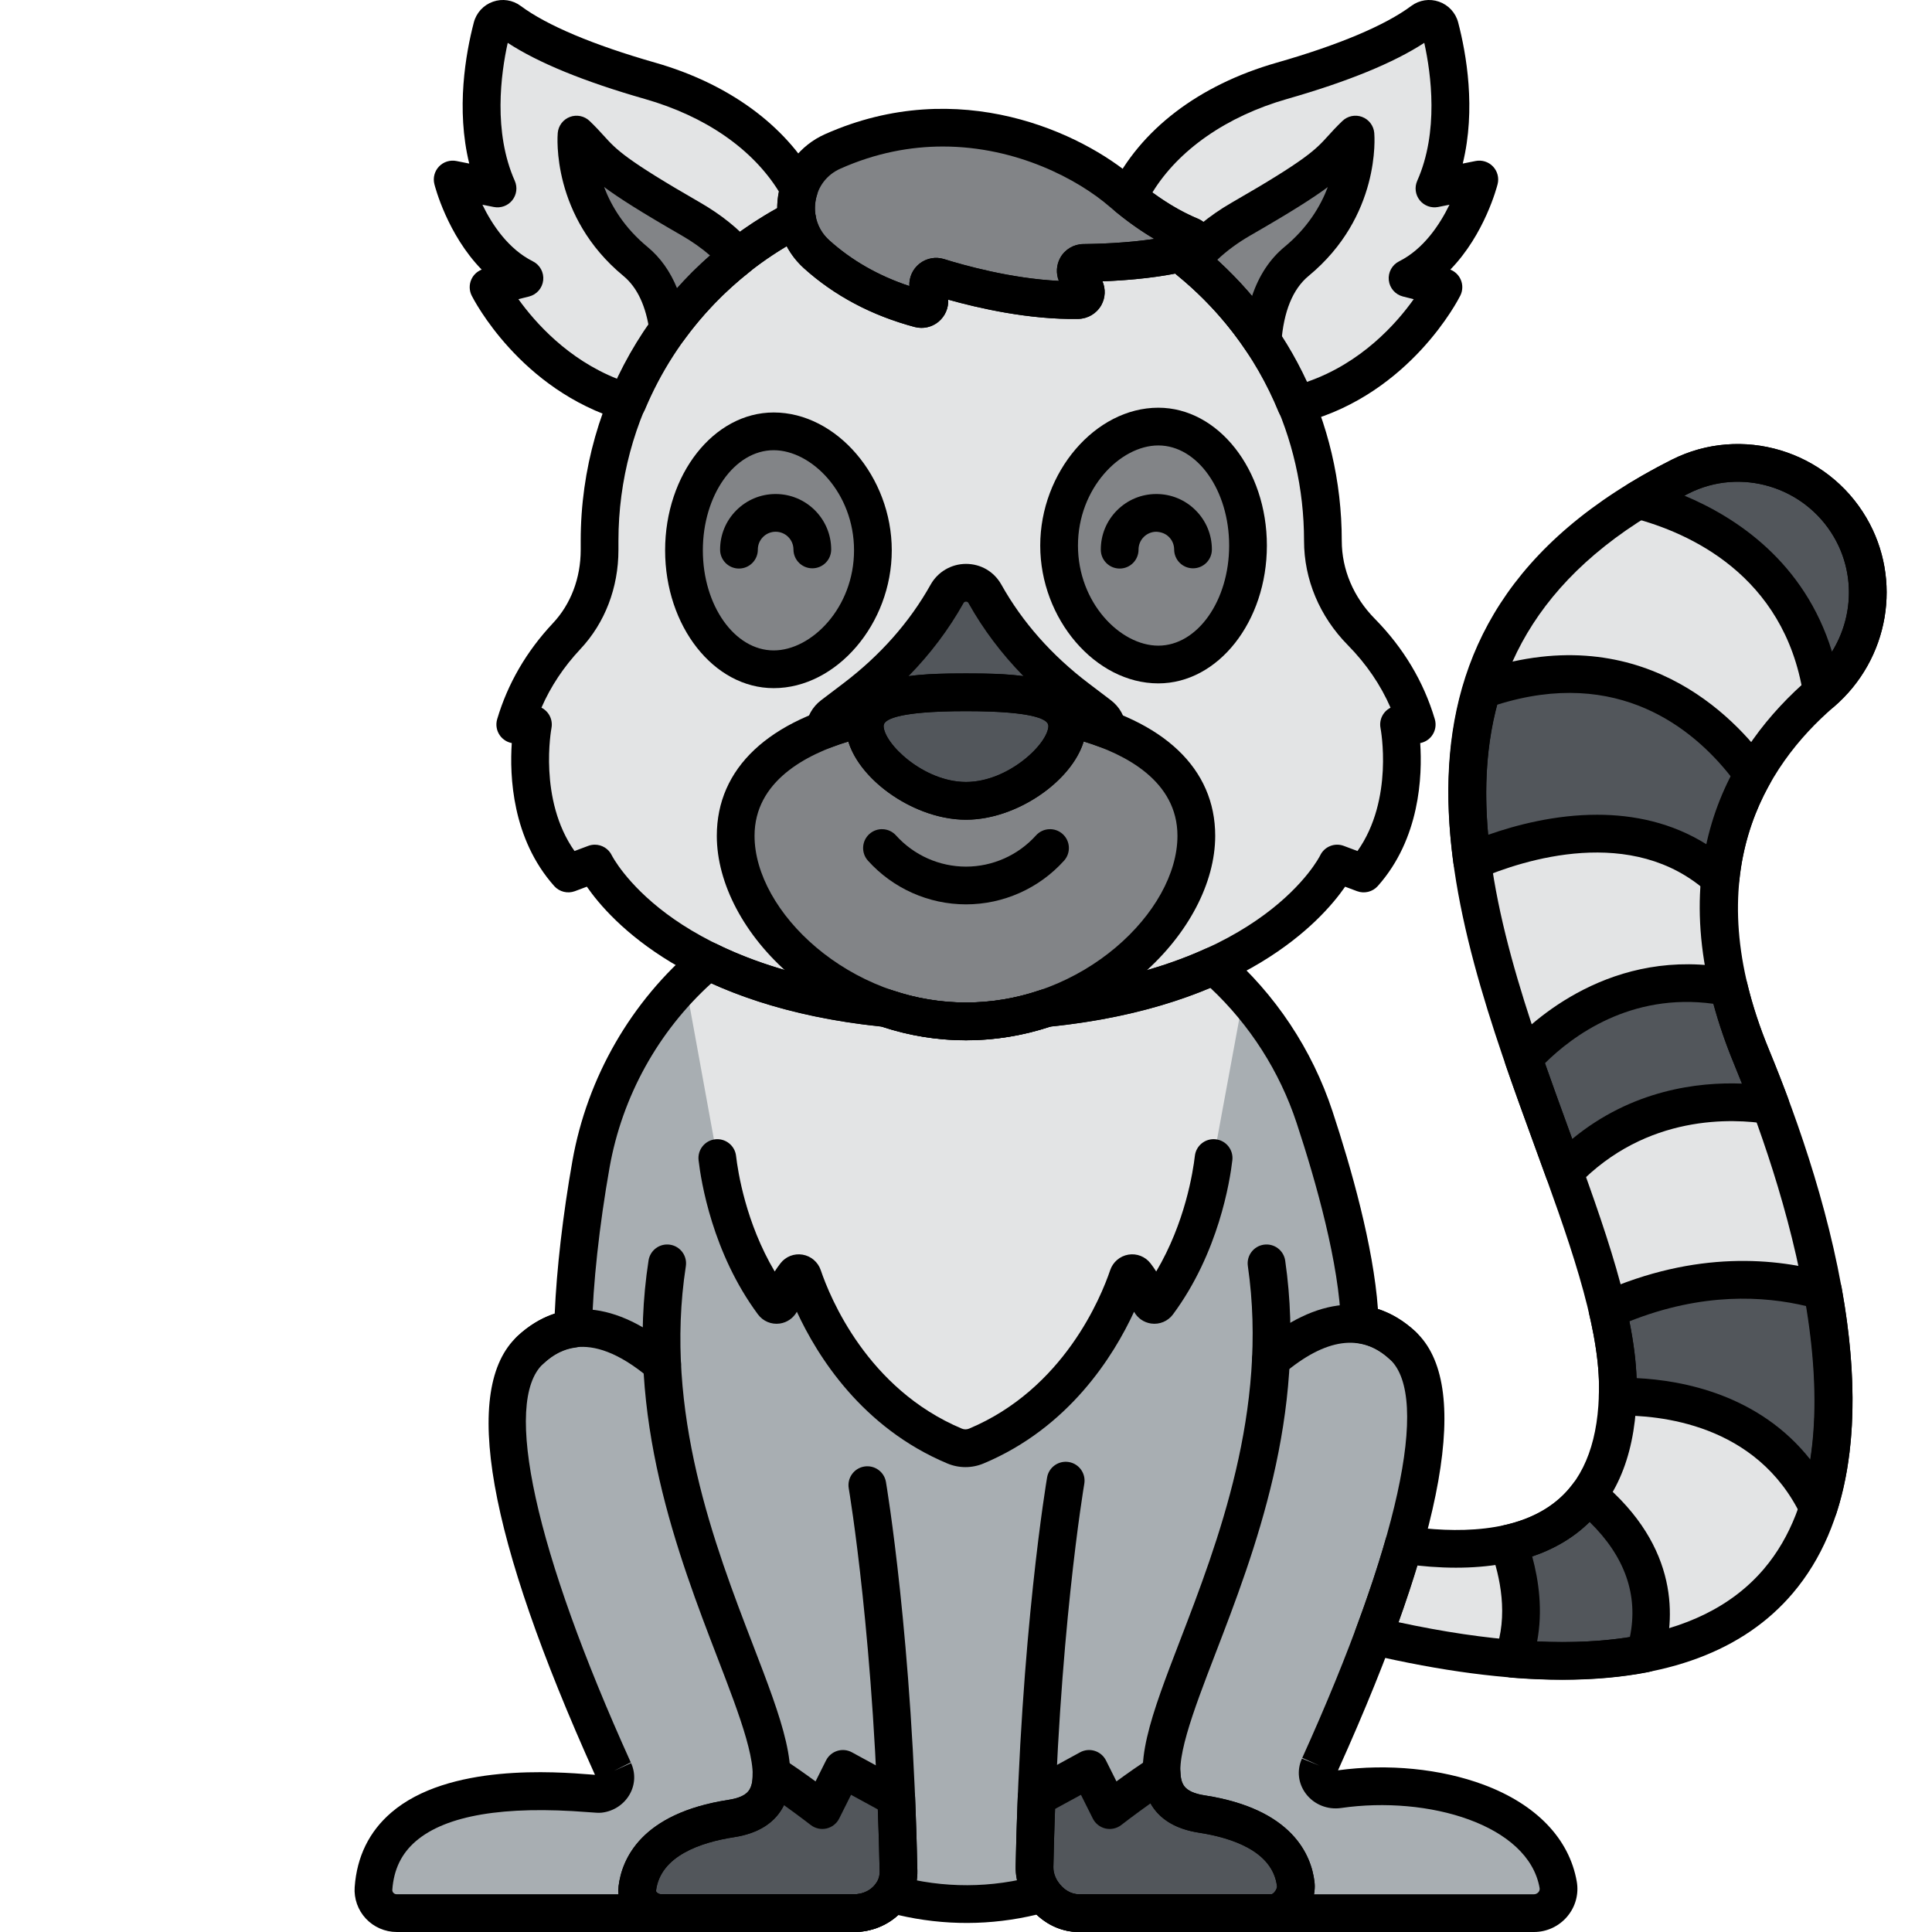
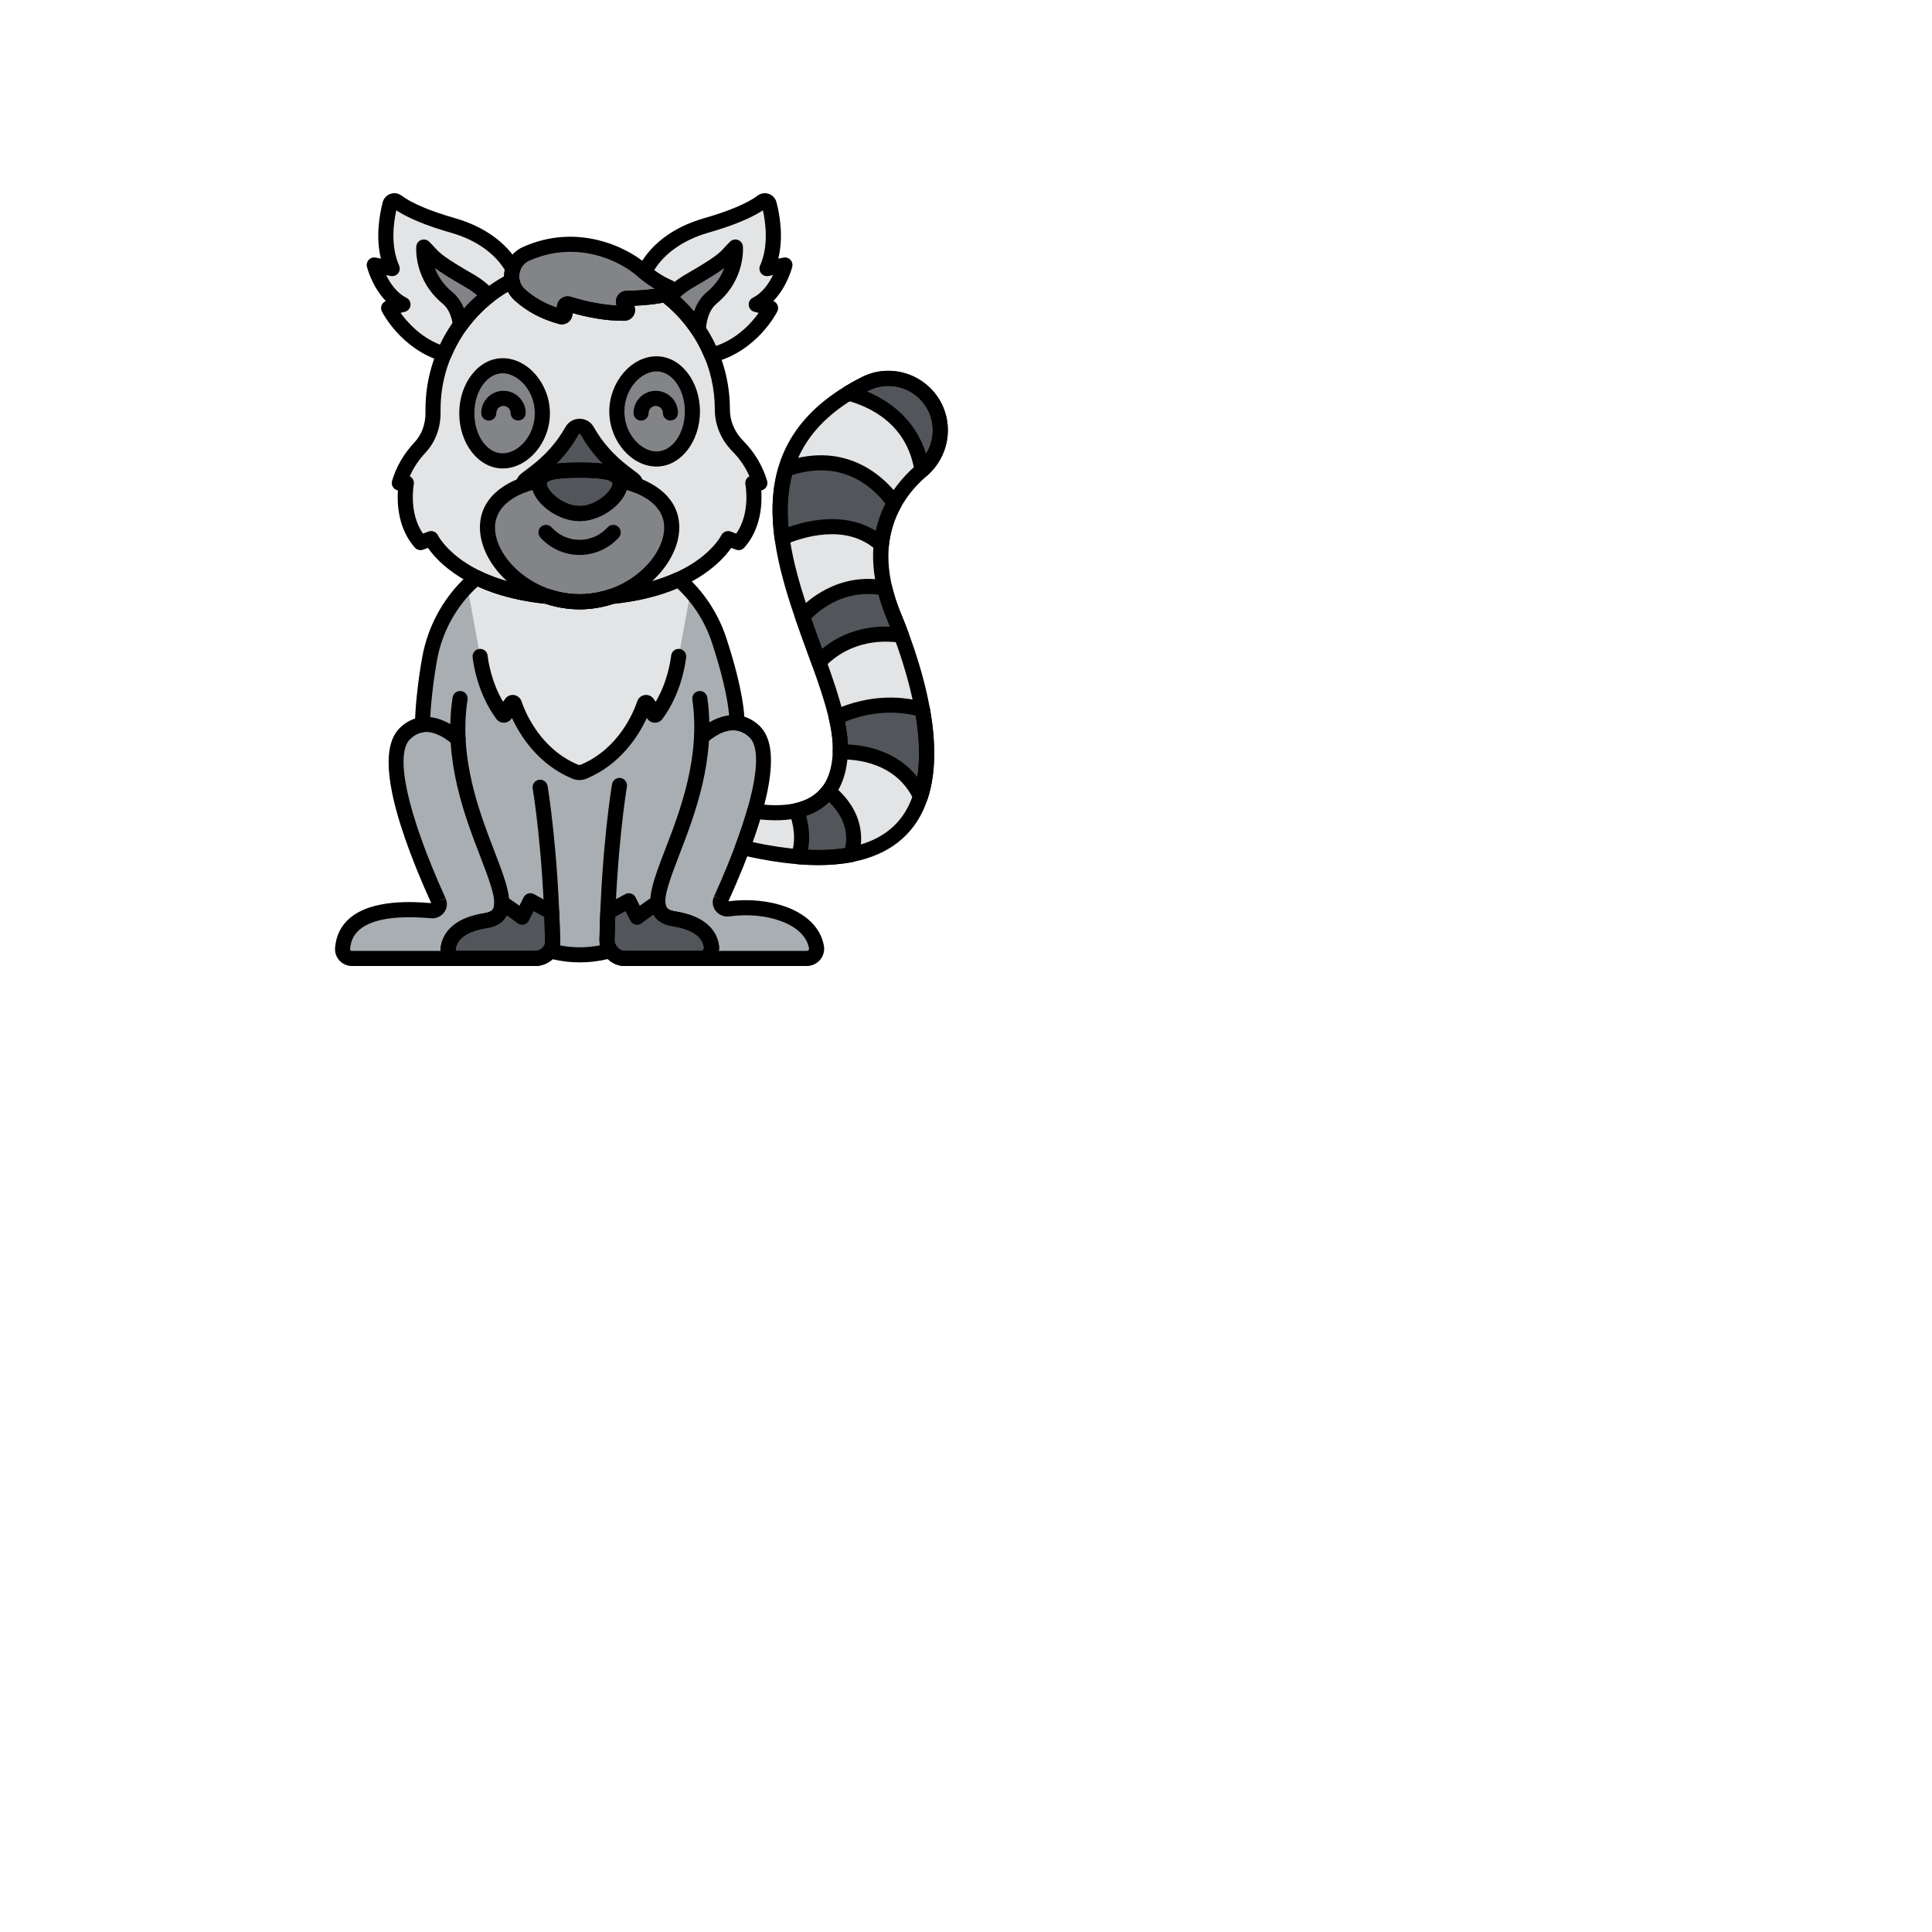
- <svg xmlns="http://www.w3.org/2000/svg" enable-background="new 0 0 256 256" height="512" viewBox="0 0 256 256" width="512">
+ <svg xmlns="http://www.w3.org/2000/svg" enable-background="new 0 0 512 512" height="100" viewBox="-64 -64 640 640" width="100">
  <path d="m206.469 249.75c-1.834-10.498-17.098-14.399-29.122-12.655-1.834.267-3.278-1.447-2.558-3.039.015-.033.03-.066.045-.099 10.56-23.34 18.798-48.475 11.031-55.674-1.849-1.714-3.771-2.561-5.68-2.809-.203-7.711-2.926-18.136-5.994-27.435-2.577-7.809-7.203-14.737-13.348-20.088-5.545 2.532-12.8 4.683-22.229 5.622-3.306 1.125-6.881 1.77-10.614 1.77s-7.308-.645-10.614-1.77c-10.194-1.015-17.847-3.447-23.542-6.246-8.121 6.831-13.66 16.35-15.536 26.954-1.361 7.69-2.239 15.587-2.367 21.791-1.906.25-3.824 1.097-5.669 2.807-7.767 7.199.471 32.334 11.032 55.674v-.001l.045.099c.63 1.391-.394 2.878-1.891 3.05-1.351.154-28.767-4.094-29.964 12.526-.127 1.769 1.3 3.271 3.073 3.271h35.119 25.493c.411 0 .813-.039 1.2-.114.775-.149 1.493-.439 2.123-.839.315-.2.608-.428.874-.68.293-.277.546-.587.77-.916 3.214.879 6.529 1.354 9.924 1.354 3.476 0 6.87-.494 10.156-1.414 1.07 1.518 2.787 2.608 4.735 2.608h25.493 34.803c1.991.003 3.556-1.783 3.212-3.747z" fill="#a8aeb2" />
  <path d="m160.843 127.952c-5.545 2.532-12.8 4.683-22.229 5.622-3.306 1.125-6.881 1.77-10.614 1.77s-7.308-.645-10.614-1.77c-10.194-1.015-17.847-3.447-23.542-6.246-1.058.89-2.071 1.829-3.039 2.807l4.244 23.314c.314 2.722 1.734 11.593 7.391 19.227.278.375.843.281 1.004-.161.334-.915.946-2.298 1.945-3.586.285-.367.847-.263.999.184 1.252 3.696 6.539 16.809 20.096 22.496.926.388 1.965.388 2.891 0 13.556-5.687 18.844-18.8 20.096-22.496.151-.446.713-.551.998-.184.999 1.288 1.611 2.671 1.945 3.586.162.443.727.536 1.005.161 5.657-7.634 7.076-16.504 7.39-19.227l3.984-21.59c-1.238-1.376-2.549-2.687-3.95-3.907z" fill="#e3e4e5" />
  <path d="m142.958 253.5h25.493c1.906 0 3.454-2.114 3.238-3.87-.392-3.186-2.723-7.761-12.449-9.263-3.703-.572-5.199-2.449-5.318-5.412-3.011 1.882-6.882 4.893-6.882 4.893l-2.731-5.461-6.953 3.793c-.118 2.942-.214 5.998-.278 9.172-.061 3.048 2.589 6.148 5.88 6.148z" fill="#52565b" />
  <path d="m87.684 253.5h25.493c3.291 0 5.941-2.503 5.88-5.553-.068-3.367-.172-6.601-.3-9.707l-7.067-3.854-2.731 5.461s-3.748-2.914-6.738-4.8c.035 3.256-1.417 5.313-5.327 5.917-9.726 1.502-12.057 6.077-12.449 9.263-.215 1.756 1.332 3.273 3.239 3.273z" fill="#52565b" />
  <path d="m83.151 53.312c4.392-10.492 12.398-19.132 22.463-24.304-.233-1.337-.133-2.707.28-3.989-3.804-6.846-11.049-11.822-19.758-14.31-11.607-3.317-16.501-6.329-18.636-7.921-.835-.623-2.033-.185-2.297.823-1.116 4.274-2.787 13.466.722 21.363l-5.944-1.189s2.378 9.511 9.511 13.077l-4.755 1.189c0 .001 5.771 11.494 18.414 15.261z" fill="#e3e4e5" />
  <path d="m196.018 23.786-5.944 1.189c3.51-7.897 1.839-17.09.722-21.363-.263-1.008-1.461-1.446-2.297-.823-2.135 1.591-7.029 4.604-18.636 7.92-9.193 2.627-16.775 8.016-20.377 15.462 3.353 2.743 6.253 4.275 8.233 5.096.918.38.825 1.715-.132 1.983-.404.113-.822.216-1.245.313 6.767 5.167 12.117 12.094 15.387 20.072.17-.042.342-.081.511-.127 13.077-3.567 19.022-15.455 19.022-15.455l-4.755-1.189c7.133-3.567 9.511-13.078 9.511-13.078z" fill="#e3e4e5" />
  <path d="m167.287 45.241c.303-4.14 1.512-8.124 4.519-10.607 8.648-7.141 7.8-16.801 7.8-16.801-3.569 3.422-2.062 3.65-15.14 11.177-2.67 1.537-4.995 3.42-6.773 5.643 3.693 3.036 6.938 6.599 9.594 10.588z" fill="#828487" />
  <path d="m84.194 34.634c2.62 2.164 3.877 5.467 4.357 9.021 2.625-3.619 5.749-6.851 9.258-9.616-1.706-1.958-3.852-3.634-6.275-5.029-13.078-7.527-11.571-7.755-15.14-11.177 0 0-.848 9.66 7.8 16.801z" fill="#828487" />
  <path d="m187.723 96.003c-1.529-5.154-4.305-9.186-7.352-12.279-3.187-3.236-5.079-7.524-5.079-12.066 0-15.491-7.455-29.32-18.948-38.095-4.531 1.047-9.982 1.248-12.767 1.275-.81.008-1.298.89-.883 1.586l1.039 1.742c.416.697-.083 1.576-.894 1.591-7.418.143-15.283-2.038-18.48-3.039-.709-.222-1.418.337-1.363 1.078l.15 2.019c.053.713-.612 1.282-1.303 1.098-6.138-1.641-10.547-4.435-13.637-7.221-1.448-1.305-2.29-2.963-2.59-4.684-15.496 7.962-26.167 24.115-26.167 42.65v1.212c0 4.214-1.477 8.349-4.362 11.421-2.83 3.014-5.37 6.866-6.808 11.712h2.342s-2.342 11.844 4.684 19.739l3.513-1.316s7.665 16.07 38.569 19.148c3.306 1.125 6.881 1.77 10.614 1.77s7.308-.645 10.614-1.77c30.904-3.079 38.569-19.148 38.569-19.148l3.513 1.316c7.026-7.896 4.684-19.739 4.684-19.739z" fill="#e3e4e5" />
  <path d="m165.369 72.289c0 8.706-5.322 15.764-11.886 15.764s-13.147-7.058-13.147-15.764 6.583-15.764 13.147-15.764 11.886 7.057 11.886 15.764z" fill="#828487" />
  <path d="m115.664 72.919c0 8.706-6.583 15.764-13.147 15.764s-11.886-7.058-11.886-15.764 5.322-15.764 11.886-15.764 13.147 7.058 13.147 15.764z" fill="#828487" />
  <path d="m114.799 95.051c1.176-3.051 7.318-3.318 13.201-3.318 5.914 0 12.088.27 13.218 3.367l.229.001c1.883.426 3.655.952 5.295 1.579-.075-.72-.415-1.419-1.065-1.912l-2.934-2.226c-5.015-3.804-9.233-8.488-12.236-13.852-1.099-1.963-3.918-1.958-5.015 0-3.003 5.363-7.221 10.048-12.236 13.852l-2.934 2.226c-.652.494-.992 1.197-1.065 1.92 1.712-.655 3.567-1.201 5.542-1.637z" fill="#52565b" />
  <path d="m141.447 95.101-.229-.001c.119.327.2.676.2 1.07 0 4.12-6.88 9.945-13.419 9.945s-13.419-5.826-13.419-9.945c0-.413.087-.778.218-1.119-10.242 2.259-17.318 7.435-17.318 15.701 0 11.492 13.664 24.592 30.519 24.592s30.519-13.099 30.519-24.592c.001-8.2-6.96-13.364-17.071-15.651z" fill="#828487" />
  <path d="m141.419 96.17c0 4.12-6.88 9.945-13.419 9.945s-13.419-5.826-13.419-9.945c0-4.12 6.88-4.437 13.419-4.437s13.419.318 13.419 4.437z" fill="#52565b" />
  <path d="m157.72 31.267c-2.147-.889-5.369-2.598-9.084-5.799-5.806-5.004-21.178-13.034-38.305-5.401-5.425 2.417-6.537 9.649-2.125 13.626 3.09 2.785 7.499 5.58 13.637 7.221.69.184 1.356-.385 1.303-1.098l-.15-2.019c-.055-.74.655-1.3 1.363-1.078 3.197 1.001 11.062 3.182 18.48 3.039.811-.015 1.31-.894.894-1.591l-1.039-1.742c-.415-.696.074-1.578.883-1.586 3.045-.029 9.28-.264 14.012-1.588.956-.269 1.049-1.604.131-1.984z" fill="#828487" />
  <path d="m241.383 91.753c6.36-5.473 8.01-14.644 3.767-21.883-4.567-7.791-14.409-10.788-22.48-6.738-58.278 29.246-8.294 89.469-8.294 120.667 0 21.169-16.33 22.665-28.376 20.89-1.103 3.849-2.469 7.912-4.024 12.076 72.954 17.071 67.156-35.457 50.1-76.751-10.248-24.812-.198-40.082 9.307-48.261z" fill="#e3e4e5" />
  <g fill="#52565b">
    <path d="m200.46 219.804c6.773.547 12.582.268 17.536-.709 1.551-5.239 1.655-13.329-7.579-20.979-2.663 3.554-6.43 5.494-10.553 6.417 1.424 3.947 2.64 9.731.596 15.271z" />
    <path d="m213.021 173.59c.846 3.654 1.356 7.08 1.356 10.21 0 .432-.011.85-.024 1.266 5.614-.099 20.039 1.063 26.578 14.757 2.677-8.195 2.538-18.204.64-28.755-6.628-1.919-16.637-2.812-28.55 2.522z" />
    <path d="m232.077 140.015c-1.334-3.23-2.317-6.294-3.009-9.206-14.526-2.83-24.226 6.16-27.214 9.444 1.771 5.142 3.655 10.191 5.412 15.058 9.84-10.231 22.084-9.693 27.339-8.856-.808-2.168-1.653-4.319-2.528-6.44z" />
    <path d="m227.974 116.411c.542-5.295 2.156-9.854 4.334-13.736-4.449-6.192-16.089-18.222-35.99-11.243-2.16 7.205-2.3 14.871-1.243 22.685 6.122-2.609 21.833-7.739 32.899 2.294z" />
    <path d="m245.15 69.87c-4.567-7.791-14.409-10.788-22.48-6.738-1.989.998-3.841 2.036-5.585 3.104 6.906 1.815 21.484 7.692 24.307 25.336.008.051.019.096.028.146 6.328-5.476 7.965-14.624 3.73-21.848z" />
  </g>
  <path d="m168.452 256h-25.493c-2.166 0-4.243-.901-5.846-2.538-1.655-1.688-2.578-3.935-2.533-6.162.617-30.617 4.129-51.327 4.165-51.532.234-1.36 1.526-2.268 2.888-2.04 1.361.234 2.274 1.527 2.04 2.888-.035.202-3.484 20.574-4.093 50.785-.018.88.396 1.837 1.105 2.562.38.388 1.18 1.038 2.275 1.038h25.493c.054 0 .227-.069.416-.282.262-.296.358-.642.341-.782-.569-4.633-5.942-6.417-10.349-7.098-3.035-.469-5.182-1.755-6.38-3.824-2.67-4.608.081-11.763 3.889-21.666 4.952-12.877 11.733-30.513 8.977-49.591-.198-1.366.75-2.634 2.117-2.832 1.37-.196 2.634.75 2.832 2.117 2.944 20.37-4.108 38.709-9.258 52.1-2.932 7.625-5.701 14.826-4.23 17.364.15.259.607 1.048 2.818 1.389 11.657 1.801 14.119 7.934 14.548 11.429.199 1.618-.384 3.377-1.559 4.706-1.11 1.251-2.626 1.969-4.163 1.969z" />
  <path d="m113.177 256h-25.493c-1.706 0-3.315-.714-4.416-1.958-1.01-1.142-1.484-2.643-1.303-4.12.43-3.495 2.891-9.628 14.548-11.429 2.211-.341 2.668-1.13 2.818-1.389 1.471-2.539-1.298-9.74-4.23-17.364-5.21-13.549-12.345-32.105-9.165-52.721.211-1.364 1.486-2.301 2.852-2.089 1.364.21 2.3 1.487 2.089 2.852-2.978 19.301 3.882 37.139 8.891 50.164 3.808 9.902 6.559 17.058 3.889 21.665-1.199 2.068-3.346 3.355-6.381 3.824-4.407.681-9.78 2.465-10.349 7.098-.003.021-.011.087.085.196.116.131.353.271.671.271h25.494c.986 0 1.922-.378 2.568-1.037.538-.549.826-1.247.812-1.965-.609-30.245-4.059-50.583-4.093-50.784-.234-1.361.679-2.654 2.04-2.888 1.362-.232 2.654.679 2.888 2.04.035.206 3.548 20.915 4.165 51.532.042 2.073-.753 4.049-2.24 5.565-1.581 1.612-3.818 2.537-6.14 2.537z" />
  <path d="m127.928 194.401c-.817 0-1.635-.163-2.413-.49-11.296-4.739-17.216-14.221-19.926-20.096-.465.839-1.294 1.422-2.257 1.561-1.122.159-2.229-.304-2.903-1.216-6.051-8.165-7.549-17.699-7.864-20.426-.159-1.372.825-2.612 2.197-2.77 1.366-.156 2.612.825 2.77 2.197.245 2.117 1.291 8.858 5.121 15.318.229-.361.482-.725.761-1.084.693-.895 1.813-1.336 2.929-1.148 1.121.188 2.045.977 2.413 2.06 1.218 3.597 6.165 15.737 18.695 20.994.309.129.648.129.957 0 12.529-5.256 17.477-17.397 18.695-20.993.366-1.083 1.291-1.873 2.411-2.062 1.114-.186 2.236.253 2.93 1.148.278.359.531.723.761 1.084 3.83-6.461 4.876-13.202 5.121-15.318.158-1.372 1.398-2.354 2.77-2.197 1.372.158 2.355 1.398 2.197 2.77-.315 2.728-1.813 12.261-7.865 20.428-.672.909-1.781 1.374-2.902 1.214-.963-.139-1.792-.722-2.257-1.561-2.711 5.875-8.631 15.357-19.926 20.096-.78.328-1.598.491-2.415.491z" />
  <path d="m203.254 256h-60.296c-2.054 0-4.051-.838-5.598-2.302-6.06 1.45-12.243 1.475-18.342.053-.365.336-.759.639-1.176.904-.914.581-1.921.979-2.995 1.186-.548.105-1.11.158-1.671.158h-60.612c-1.547 0-3.039-.65-4.094-1.784-1.046-1.124-1.583-2.642-1.473-4.166.291-4.038 1.92-7.359 4.844-9.873 7.594-6.531 21.8-5.411 26.467-5.043.2.016.377.031.53.042-14.276-31.655-17.731-51.212-10.268-58.129 1.517-1.406 3.169-2.402 4.932-2.976.25-5.875 1.085-13.117 2.342-20.225 1.964-11.096 7.785-21.193 16.389-28.432.759-.637 1.823-.769 2.712-.331 6.337 3.115 13.971 5.134 22.688 6.002.189.019.376.06.557.121 6.384 2.172 13.234 2.172 19.618 0 .181-.062.368-.102.557-.121 8.145-.812 15.358-2.631 21.438-5.409.892-.408 1.94-.256 2.681.389 6.507 5.667 11.376 12.995 14.08 21.19 2.47 7.486 5.42 17.857 6.021 26.203 1.78.571 3.447 1.572 4.978 2.991 7.463 6.917 4.008 26.474-10.267 58.126 6.608-.902 13.618-.208 19.306 1.913 6.958 2.596 11.336 7.152 12.329 12.831.287 1.646-.169 3.328-1.252 4.617-1.101 1.313-2.714 2.065-4.425 2.065zm-65.03-7.608c.799 0 1.568.384 2.044 1.061.682.969 1.688 1.547 2.691 1.547h60.296c.327 0 .527-.196.598-.28.094-.111.197-.296.154-.54-1.471-8.417-14.786-12.281-26.3-10.611-1.804.262-3.596-.463-4.672-1.892-1.027-1.366-1.223-3.105-.522-4.652l2.322.932-2.278-1.031c12.689-28.044 17.029-47.786 11.609-52.809-1.355-1.256-2.762-1.964-4.302-2.164-1.221-.158-2.146-1.182-2.178-2.413-.211-8.02-3.309-18.956-5.869-26.717-2.259-6.845-6.203-13.015-11.45-17.933-6.171 2.602-13.301 4.33-21.223 5.143-7.253 2.404-15.036 2.404-22.289 0-8.524-.875-16.117-2.806-22.6-5.747-7.052 6.396-11.82 15.011-13.487 24.431-1.358 7.674-2.207 15.477-2.33 21.407-.025 1.235-.95 2.266-2.174 2.427-1.538.202-2.943.909-4.295 2.162-5.42 5.023-1.08 24.765 11.61 52.81l-2.234 1.129 2.277-1.031c.61 1.347.542 2.856-.188 4.142-.759 1.339-2.141 2.245-3.696 2.423-.391.043-.78.014-1.824-.068-11.147-.879-18.822.417-22.815 3.85-1.903 1.636-2.922 3.742-3.116 6.44-.014.187.072.321.146.401.066.071.21.19.434.19h60.613c.247 0 .492-.023.729-.068.452-.087.874-.253 1.252-.494.178-.113.348-.245.501-.39.14-.132.278-.298.417-.503.602-.882 1.697-1.284 2.726-1.004 6.228 1.704 12.569 1.674 18.746-.055.225-.063.453-.093.677-.093zm38.845-13.308" />
  <path d="m168.4 182.675c-.708 0-1.412-.299-1.906-.881-.894-1.052-.766-2.63.287-3.524 7.653-6.502 15.035-7.149 20.784-1.82 1.013.938 1.073 2.521.134 3.533-.939 1.014-2.521 1.072-3.533.134-3.759-3.482-8.518-2.821-14.148 1.963-.47.4-1.045.595-1.618.595z" />
  <path d="m87.735 183.272c-.572 0-1.147-.195-1.618-.595-8.488-7.208-12.749-3.261-14.148-1.963-1.013.939-2.594.878-3.533-.134-.938-1.013-.878-2.595.134-3.533 5.749-5.329 13.13-4.683 20.785 1.819 1.052.894 1.181 2.471.287 3.524-.495.583-1.199.882-1.907.882z" />
  <path d="m168.452 256h-25.493c-2.166 0-4.243-.901-5.846-2.538-1.655-1.688-2.578-3.935-2.533-6.162.061-3.004.155-6.106.28-9.222.035-.878.529-1.673 1.301-2.094l6.954-3.793c.596-.324 1.299-.394 1.945-.19.647.203 1.185.66 1.488 1.267l1.388 2.777c1.371-1.006 3.112-2.242 4.663-3.211.756-.472 1.706-.506 2.493-.09.788.416 1.294 1.22 1.33 2.11.056 1.402.336 2.599 3.202 3.042 11.657 1.801 14.119 7.933 14.548 11.428.199 1.619-.384 3.378-1.559 4.706-1.108 1.252-2.625 1.97-4.161 1.97zm-28.652-16.306c-.097 2.605-.171 5.191-.222 7.707-.018.88.396 1.837 1.105 2.562.38.388 1.18 1.038 2.275 1.038h25.493c.054 0 .227-.069.415-.282.262-.296.359-.642.341-.783-.569-4.632-5.942-6.417-10.349-7.097-3.484-.539-5.399-2.082-6.41-3.882-2.052 1.452-3.847 2.845-3.873 2.865-.592.46-1.357.63-2.088.465-.73-.166-1.348-.65-1.683-1.32l-1.572-3.144z" />
  <path d="m113.177 256h-25.493c-1.706 0-3.315-.714-4.416-1.958-1.01-1.142-1.484-2.643-1.303-4.12.43-3.495 2.891-9.628 14.548-11.429 2.739-.423 3.229-1.483 3.209-3.419-.01-.916.482-1.763 1.281-2.209s1.778-.421 2.553.068c1.511.953 3.184 2.141 4.509 3.113l1.389-2.778c.304-.607.841-1.064 1.488-1.267s1.349-.134 1.945.19l7.067 3.854c.771.42 1.264 1.214 1.301 2.091.136 3.294.238 6.577.302 9.76.042 2.073-.753 4.05-2.24 5.566-1.58 1.613-3.818 2.538-6.14 2.538zm-9.294-16.808c-1.121 2.295-3.35 3.739-6.606 4.242-4.407.681-9.78 2.465-10.349 7.098-.003.021-.011.087.085.196.116.131.353.271.671.271h25.494c.987 0 1.923-.378 2.568-1.036.538-.549.826-1.247.812-1.966-.054-2.692-.136-5.458-.242-8.241l-3.548-1.935-1.572 3.144c-.335.669-.953 1.154-1.683 1.32-.729.165-1.496-.004-2.087-.464-.026-.018-1.633-1.266-3.543-2.629z" />
  <path d="m207.011 222.56c-7.486 0-16.027-1.119-25.604-3.36-.699-.164-1.294-.62-1.634-1.253s-.39-1.382-.139-2.055c1.586-4.248 2.919-8.249 3.963-11.89.346-1.205 1.53-1.963 2.768-1.785 6.252.922 14.82 1.057 20.13-3.528 3.571-3.083 5.382-8.093 5.382-14.889 0-8.572-4.153-19.955-8.549-32.006-11.231-30.786-25.21-69.1 18.222-90.896 9.202-4.618 20.517-1.233 25.758 7.708 4.82 8.222 3.015 18.754-4.293 25.042-9.217 7.931-18.195 22.247-8.626 45.413 7.866 19.044 18.735 53.73 3.153 72.062-6.476 7.617-16.701 11.437-30.531 11.437zm-21.71-7.609c23.793 5.128 40.08 2.755 48.43-7.066 14.379-16.917 2.018-52.432-3.965-66.915-10.709-25.928-.48-42.106 9.987-51.112l1.63 1.895-1.63-1.895c5.476-4.711 6.838-12.586 3.24-18.724-3.913-6.674-12.347-9.207-19.202-5.768-39.45 19.798-26.868 54.286-15.767 84.714 4.552 12.478 8.852 24.264 8.852 33.719 0 8.314-2.394 14.597-7.114 18.673-4.963 4.286-12.526 5.991-21.968 4.966-.725 2.387-1.559 4.9-2.493 7.513z" />
  <path d="m167.287 47.741c-.823 0-1.61-.407-2.081-1.115-2.5-3.756-5.562-7.134-9.1-10.042-1.057-.869-1.22-2.425-.365-3.493 1.912-2.39 4.428-4.492 7.479-6.248 9.925-5.712 11.106-7.016 12.741-8.821.509-.562 1.085-1.198 1.916-1.994.694-.666 1.709-.874 2.609-.536s1.527 1.164 1.611 2.122c.04.448.854 11.06-8.698 18.947-2.097 1.731-3.314 4.713-3.618 8.862-.078 1.065-.824 1.963-1.857 2.235-.213.056-.426.083-.637.083zm-6.015-13.295c1.65 1.502 3.195 3.104 4.626 4.797.917-2.734 2.36-4.921 4.316-6.536 3.056-2.523 4.77-5.392 5.727-7.918-1.953 1.452-4.941 3.346-10.228 6.389-1.7.978-3.186 2.072-4.441 3.268z" />
  <path d="m83.152 55.812c-.237 0-.477-.034-.714-.104-13.523-4.029-19.679-16.025-19.935-16.534-.34-.679-.354-1.475-.038-2.165.271-.592.761-1.05 1.359-1.285-4.554-4.673-6.184-10.993-6.268-11.332-.208-.832.024-1.711.616-2.332s1.46-.891 2.299-.727l1.706.341c-1.77-7.229-.472-14.566.606-18.696.335-1.285 1.284-2.315 2.538-2.754 1.244-.438 2.618-.228 3.672.559 3.454 2.575 9.62 5.175 17.83 7.521 9.691 2.77 17.24 8.274 21.255 15.5.336.604.407 1.321.195 1.979-.29.903-.358 1.869-.197 2.792.189 1.079-.346 2.154-1.32 2.655-9.574 4.919-17.138 13.104-21.3 23.046-.396.952-1.32 1.536-2.304 1.536zm-14.461-16.171c2.197 3.062 6.521 7.958 13.11 10.562 4.53-9.553 11.954-17.485 21.19-22.626 0-.732.076-1.465.223-2.184-3.485-5.648-9.751-9.989-17.766-12.279-8.022-2.292-14.124-4.789-18.172-7.435-.909 4.11-1.947 11.802.934 18.282.379.854.251 1.848-.333 2.578-.583.729-1.526 1.069-2.442.89l-1.513-.303c1.27 2.619 3.41 5.865 6.688 7.503.936.468 1.481 1.469 1.367 2.509s-.863 1.898-1.878 2.152z" />
  <path d="m88.551 46.155c-.203 0-.408-.024-.61-.076-.991-.25-1.73-1.077-1.867-2.089-.46-3.407-1.628-5.907-3.472-7.428-9.552-7.887-8.738-18.5-8.698-18.947.084-.958.71-1.783 1.611-2.122s1.915-.129 2.609.536c.831.796 1.407 1.433 1.916 1.994 1.635 1.805 2.816 3.108 12.741 8.82 2.763 1.591 5.089 3.459 6.914 5.554.449.516.667 1.194.604 1.875-.064.682-.404 1.307-.942 1.73-3.356 2.645-6.311 5.713-8.782 9.121-.477.658-1.235 1.032-2.024 1.032zm-2.765-13.448c1.704 1.406 3.02 3.252 3.938 5.514 1.367-1.532 2.831-2.984 4.383-4.35-1.114-.97-2.392-1.872-3.819-2.694-5.298-3.049-8.288-4.945-10.241-6.398.954 2.525 2.671 5.394 5.739 7.928z" />
  <path d="m153.483 90.552c-8.335 0-15.647-8.535-15.647-18.264s7.312-18.264 15.647-18.264c7.933 0 14.386 8.193 14.386 18.264s-6.453 18.264-14.386 18.264zm0-31.528c-5.026 0-10.647 5.672-10.647 13.264 0 7.591 5.622 13.264 10.647 13.264 5.176 0 9.386-5.95 9.386-13.264 0-7.313-4.21-13.264-9.386-13.264z" />
  <path d="m102.517 91.183c-7.933 0-14.386-8.193-14.386-18.264s6.454-18.264 14.386-18.264c8.335 0 15.647 8.534 15.647 18.264s-7.311 18.264-15.647 18.264zm0-31.528c-5.176 0-9.386 5.95-9.386 13.264s4.21 13.264 9.386 13.264c5.026 0 10.647-5.672 10.647-13.264.001-7.591-5.621-13.264-10.647-13.264z" />
  <path d="m128 119.833c-4.946 0-9.681-2.11-12.992-5.791-.923-1.026-.839-2.607.187-3.531 1.027-.924 2.608-.839 3.531.187 2.363 2.627 5.744 4.134 9.274 4.134s6.911-1.507 9.274-4.134c.923-1.026 2.505-1.111 3.531-.187 1.026.923 1.11 2.504.187 3.531-3.311 3.681-8.046 5.791-12.992 5.791z" />
  <path d="m148.362 75.336c-1.377 0-2.496-1.114-2.5-2.492-.006-1.966.753-3.817 2.139-5.211 1.386-1.395 3.231-2.167 5.197-2.173h.025c1.957 0 3.798.759 5.187 2.139 1.395 1.386 2.167 3.232 2.172 5.198.004 1.381-1.111 2.503-2.492 2.508-.003 0-.005 0-.008 0-1.377 0-2.496-1.114-2.5-2.492-.002-.63-.25-1.222-.696-1.667-.447-.444-1.03-.655-1.671-.686-.63.002-1.223.25-1.667.697s-.688 1.041-.686 1.671c.004 1.381-1.111 2.504-2.492 2.508-.003 0-.006 0-.008 0z" />
  <path d="m97.917 75.336c-1.377 0-2.496-1.114-2.5-2.492-.006-1.966.753-3.817 2.139-5.211 1.386-1.395 3.232-2.167 5.198-2.173h.024c4.048 0 7.347 3.286 7.36 7.336.004 1.381-1.111 2.504-2.492 2.508-.003 0-.006 0-.008 0-1.377 0-2.496-1.114-2.5-2.492-.002-.63-.25-1.223-.697-1.667-.445-.443-1.036-.686-1.663-.686-.002 0-.005 0-.008 0-.631.002-1.223.25-1.667.697s-.688 1.041-.686 1.671c.004 1.381-1.111 2.504-2.492 2.508-.002.001-.005.001-.008.001z" />
  <path d="m109.258 99.187c-.542 0-1.077-.176-1.52-.514-.688-.527-1.055-1.374-.968-2.236.148-1.476.874-2.776 2.042-3.662l2.934-2.225c4.892-3.711 8.783-8.112 11.565-13.081.949-1.696 2.747-2.75 4.689-2.75 1.972 0 3.724 1.028 4.688 2.75 2.782 4.969 6.673 9.37 11.565 13.081l2.934 2.226c1.164.883 1.889 2.178 2.041 3.646.089.864-.276 1.712-.965 2.241-.688.529-1.603.663-2.415.352-1.434-.548-3.011-1.024-4.692-1.416-1.026-.025-1.934-.675-2.287-1.642-.235-.644-1.959-1.724-10.87-1.724-8.88 0-10.621 1.076-10.868 1.718-.301.782-.976 1.361-1.794 1.542-1.859.41-3.604.924-5.187 1.529-.289.111-.591.165-.892.165zm5.541-4.136h.01zm13.202-15.332c-.22 0-.3.145-.327.192-1.957 3.495-4.394 6.732-7.282 9.68 2.304-.306 4.915-.358 7.608-.358 2.694 0 5.305.053 7.608.358-2.888-2.947-5.325-6.185-7.282-9.68-.027-.047-.107-.192-.325-.192z" />
  <path d="m128 137.844c-8.473 0-16.713-3.049-23.203-8.584-6.146-5.244-9.816-12.162-9.816-18.507 0-8.958 6.847-15.4 19.28-18.143.9-.198 1.834.114 2.435.812.6.698.768 1.669.437 2.528-.044.115-.05.174-.05.22 0 2.326 5.279 7.445 10.918 7.445s10.918-5.12 10.918-7.445c0-.04-.006-.096-.048-.212-.281-.768-.168-1.625.302-2.295.468-.667 1.231-1.063 2.046-1.063h.011l.229.001c.182.001.363.021.541.062 12.266 2.774 19.021 9.198 19.021 18.09-.002 12.528-14.425 27.091-33.021 27.091zm-15.593-39.587c-5.584 1.695-12.426 5.252-12.426 12.496 0 10.006 12.498 22.092 28.019 22.092s28.019-12.085 28.019-22.092c0-7.267-6.892-10.82-12.424-12.501-1.604 5.277-8.89 10.364-15.595 10.364-6.703 0-13.987-5.084-15.593-10.359z" />
  <path d="m128 108.616c-7.587 0-15.918-6.514-15.918-12.445 0-6.938 9.965-6.938 15.918-6.938s15.918 0 15.918 6.938c0 5.931-8.331 12.445-15.918 12.445zm0-14.383c-9.5 0-10.918 1.214-10.918 1.938 0 2.326 5.279 7.445 10.918 7.445s10.918-5.12 10.918-7.445c0-.724-1.418-1.938-10.918-1.938z" />
  <path d="m122.1 43.446c-.302 0-.605-.039-.903-.118-5.694-1.522-10.628-4.139-14.667-7.779-2.712-2.445-3.99-6.061-3.417-9.673.57-3.592 2.887-6.618 6.199-8.093 17.813-7.938 34.125-.095 40.955 5.791 3.511 3.025 6.51 4.597 8.409 5.383 1.392.576 2.267 1.976 2.177 3.484-.09 1.515-1.132 2.808-2.591 3.216-3.911 1.094-8.693 1.488-12.181 1.621.439 1.005.393 2.176-.147 3.147-.615 1.106-1.783 1.808-3.05 1.831-6.498.126-13.296-1.443-17.242-2.551.059 1.12-.418 2.209-1.284 2.927-.642.532-1.444.814-2.258.814zm2.834-24.032c-4.276 0-8.869.834-13.586 2.937-1.786.796-2.987 2.366-3.295 4.309-.311 1.963.354 3.85 1.826 5.176 2.972 2.679 6.536 4.714 10.618 6.067-.06-1.145.436-2.247 1.337-2.962.923-.732 2.145-.96 3.271-.607 2.612.817 8.885 2.581 15.2 2.886-.401-.991-.338-2.127.193-3.074.619-1.103 1.789-1.795 3.055-1.807 1.823-.018 5.674-.125 9.397-.68-1.753-1.032-3.776-2.426-5.946-4.296-4.134-3.565-12.27-7.949-22.07-7.949zm31.826 14.161c.001 0 .002.001.003.001.001.002 0 0-.003-.001z" />
  <path d="m128 137.844c-3.772 0-7.52-.609-11.145-1.811-25.559-2.62-35.875-13.897-39.093-18.542l-1.582.593c-.967.361-2.058.092-2.745-.68-5.589-6.281-5.916-14.586-5.622-18.944-.61-.115-1.162-.455-1.54-.961-.472-.632-.618-1.45-.394-2.207 1.396-4.707 3.88-8.984 7.382-12.712 2.376-2.53 3.685-5.979 3.685-9.71v-1.211c0-18.956 10.547-36.15 27.524-44.874.708-.363 1.545-.369 2.256-.015.712.354 1.212 1.025 1.35 1.808.221 1.268.845 2.395 1.802 3.258 2.971 2.678 6.535 4.714 10.617 6.067-.06-1.145.436-2.247 1.337-2.962.923-.732 2.145-.96 3.271-.607 2.612.817 8.885 2.581 15.2 2.886-.401-.991-.338-2.127.193-3.074.619-1.103 1.789-1.795 3.055-1.807 2.724-.026 7.935-.218 12.229-1.211.727-.166 1.488-.003 2.08.449 12.666 9.671 19.931 24.28 19.931 40.083 0 3.794 1.549 7.456 4.361 10.311 3.813 3.872 6.494 8.354 7.967 13.323.224.756.078 1.574-.394 2.207-.378.506-.93.846-1.54.961.294 4.358-.033 12.664-5.622 18.945-.688.771-1.78 1.039-2.745.679l-1.582-.593c-3.218 4.645-13.535 15.922-39.093 18.542-3.623 1.2-7.371 1.809-11.143 1.809zm-49.184-25.918c.938 0 1.831.531 2.257 1.424.011.022 1.878 3.723 7.25 7.73 5.002 3.731 14.148 8.496 29.311 10.006.19.019.377.06.558.121 6.38 2.172 13.237 2.172 19.617 0 .181-.062.368-.102.558-.121 29.165-2.905 36.49-17.588 36.561-17.736.558-1.171 1.918-1.721 3.133-1.265l1.813.68c4.844-6.842 3.074-16.177 3.054-16.277-.145-.734.046-1.494.521-2.072.224-.272.499-.49.806-.645-1.313-3.021-3.211-5.801-5.665-8.293-3.739-3.796-5.798-8.705-5.798-13.82 0-13.854-6.207-26.694-17.069-35.407-3.323.653-6.913.921-9.642 1.026.44 1.005.393 2.176-.147 3.148-.615 1.106-1.783 1.808-3.05 1.831-6.498.126-13.296-1.443-17.242-2.551.059 1.12-.418 2.209-1.284 2.927-.88.73-2.062.99-3.161.696-5.694-1.522-10.628-4.139-14.667-7.779-.942-.85-1.712-1.836-2.291-2.925-13.822 8.211-22.293 22.918-22.293 39.035v1.211c0 5.008-1.79 9.672-5.04 13.133-2.21 2.354-3.939 4.957-5.162 7.769.307.155.582.373.805.645.475.578.666 1.338.521 2.072-.019.095-1.753 9.466 3.055 16.276l1.812-.679c.291-.109.587-.16.879-.16z" />
  <path d="m171.729 56.135c-.994 0-1.92-.596-2.312-1.553-3.08-7.516-8.125-14.097-14.59-19.033-.77-.588-1.131-1.568-.927-2.515.054-.249.144-.483.265-.698-1.764-.947-3.907-2.305-6.261-4.231-.895-.732-1.171-1.983-.667-3.024 3.805-7.864 11.597-13.822 21.94-16.777 8.21-2.346 14.375-4.946 17.829-7.521 1.055-.787 2.427-.997 3.672-.559 1.253.439 2.202 1.469 2.538 2.754 1.079 4.13 2.376 11.468.606 18.696l1.706-.341c.839-.166 1.708.106 2.299.727.592.62.824 1.5.616 2.332-.084.339-1.714 6.659-6.268 11.332.598.234 1.087.692 1.359 1.283.317.689.304 1.484-.036 2.163-.263.526-6.605 12.932-20.6 16.749-.135.037-.273.071-.412.104l-.152.037c-.201.051-.404.075-.605.075zm-11.211-22.385c5.335 4.676 9.642 10.428 12.622 16.866 7.238-2.485 11.89-7.746 14.185-10.972l-1.424-.356c-1.015-.254-1.765-1.113-1.878-2.152-.114-1.04.431-2.041 1.367-2.509 3.251-1.625 5.395-4.876 6.673-7.5l-1.498.3c-.914.181-1.858-.16-2.442-.89-.584-.729-.712-1.724-.333-2.578 2.88-6.479 1.842-14.172.934-18.282-4.049 2.646-10.15 5.143-18.172 7.435-8.01 2.289-14.399 6.747-17.851 12.388 2.493 1.828 4.576 2.876 5.977 3.457 1.392.576 2.267 1.976 2.177 3.483-.029.464-.147.907-.337 1.31z" />
  <path d="m207.012 222.578c-2.169 0-4.422-.094-6.754-.282-.78-.063-1.485-.487-1.906-1.146s-.509-1.477-.238-2.211c1.793-4.86.662-10.055-.602-13.556-.244-.675-.186-1.423.16-2.052s.945-1.08 1.646-1.236c3.981-.891 7.042-2.733 9.098-5.476.41-.548 1.027-.903 1.706-.983.682-.08 1.362.121 1.889.557 10.74 8.896 9.861 18.613 8.382 23.613-.264.892-1.001 1.563-1.914 1.743-3.479.685-7.318 1.029-11.467 1.029zm-3.334-5.076c4.489.199 8.606.005 12.29-.584 1.147-5.545-.644-10.662-5.338-15.252-2.059 2.03-4.603 3.562-7.604 4.578.882 3.237 1.416 7.198.652 11.258z" />
  <path d="m240.93 202.323c-.958 0-1.838-.549-2.255-1.423-5.883-12.319-18.939-13.407-24.278-13.335-.679.029-1.344-.256-1.824-.744-.48-.487-.74-1.15-.718-1.834.012-.39.023-.782.023-1.187 0-2.741-.422-5.896-1.292-9.646-.27-1.165.323-2.358 1.414-2.846 12.788-5.725 23.517-4.595 30.267-2.641.913.265 1.596 1.023 1.765 1.958 2.138 11.878 1.894 21.963-.724 29.975-.317.972-1.194 1.652-2.214 1.718-.056.003-.111.005-.164.005zm-24.076-19.717c6.137.295 16.255 2.202 23.036 10.809.922-5.814.752-12.624-.512-20.342-5.625-1.358-13.798-1.841-23.476 2.012.556 2.764.87 5.248.952 7.521z" />
  <path d="m207.266 157.812c-.173 0-.347-.018-.521-.055-.845-.18-1.538-.784-1.831-1.596-.51-1.413-1.031-2.842-1.557-4.284-1.281-3.511-2.604-7.142-3.868-10.809-.297-.864-.1-1.821.515-2.497 2.896-3.182 13.584-13.328 29.542-10.215.963.188 1.727.921 1.954 1.875.684 2.875 1.655 5.845 2.888 8.83.884 2.14 1.746 4.334 2.56 6.522.311.833.155 1.769-.409 2.457-.563.688-1.451 1.025-2.327.885-4.519-.718-16.019-1.368-25.144 8.12-.477.495-1.13.767-1.802.767zm-2.55-16.933c1.097 3.14 2.234 6.257 3.338 9.285.092.252.184.504.275.755 7.902-6.518 16.69-7.561 22.493-7.336-.347-.877-.7-1.75-1.057-2.613-1.104-2.674-2.017-5.345-2.721-7.962-10.997-1.512-18.717 4.293-22.328 7.871z" />
  <path d="m227.974 118.911c-.611 0-1.212-.224-1.68-.648-9.974-9.044-24.47-4.304-30.24-1.847-.717.306-1.536.26-2.215-.126-.678-.385-1.138-1.065-1.242-1.838-1.211-8.956-.777-16.721 1.327-23.737.229-.767.812-1.376 1.567-1.642 21.715-7.612 34.401 5.956 38.847 12.144.567.789.625 1.835.15 2.683-2.208 3.935-3.563 8.23-4.027 12.767-.096.938-.711 1.742-1.592 2.08-.291.11-.594.164-.895.164zm-16.351-10.953c4.811 0 9.889 1.015 14.539 3.945.679-3.13 1.746-6.141 3.191-9-4.97-6.325-14.931-14.58-30.989-9.519-1.368 5.167-1.754 10.84-1.172 17.229 3.753-1.319 8.915-2.655 14.431-2.655z" />
  <path d="m241.419 94.219c-.285 0-.573-.049-.85-.149-.851-.308-1.469-1.051-1.617-1.944l-.028-.15c-2.531-15.82-15.168-21.401-22.475-23.321-.969-.254-1.692-1.062-1.838-2.053s.313-1.973 1.167-2.497c1.864-1.142 3.805-2.221 5.769-3.207 9.202-4.62 20.517-1.232 25.758 7.708 4.806 8.198 3.018 18.713-4.251 25.003-.46.4-1.043.61-1.635.61zm-18.231-28.546c6.847 2.861 15.911 8.785 19.561 20.681 2.835-4.578 3.051-10.433.244-15.22-3.912-6.673-12.346-9.206-19.202-5.768-.201.102-.402.204-.603.307z" />
</svg>
